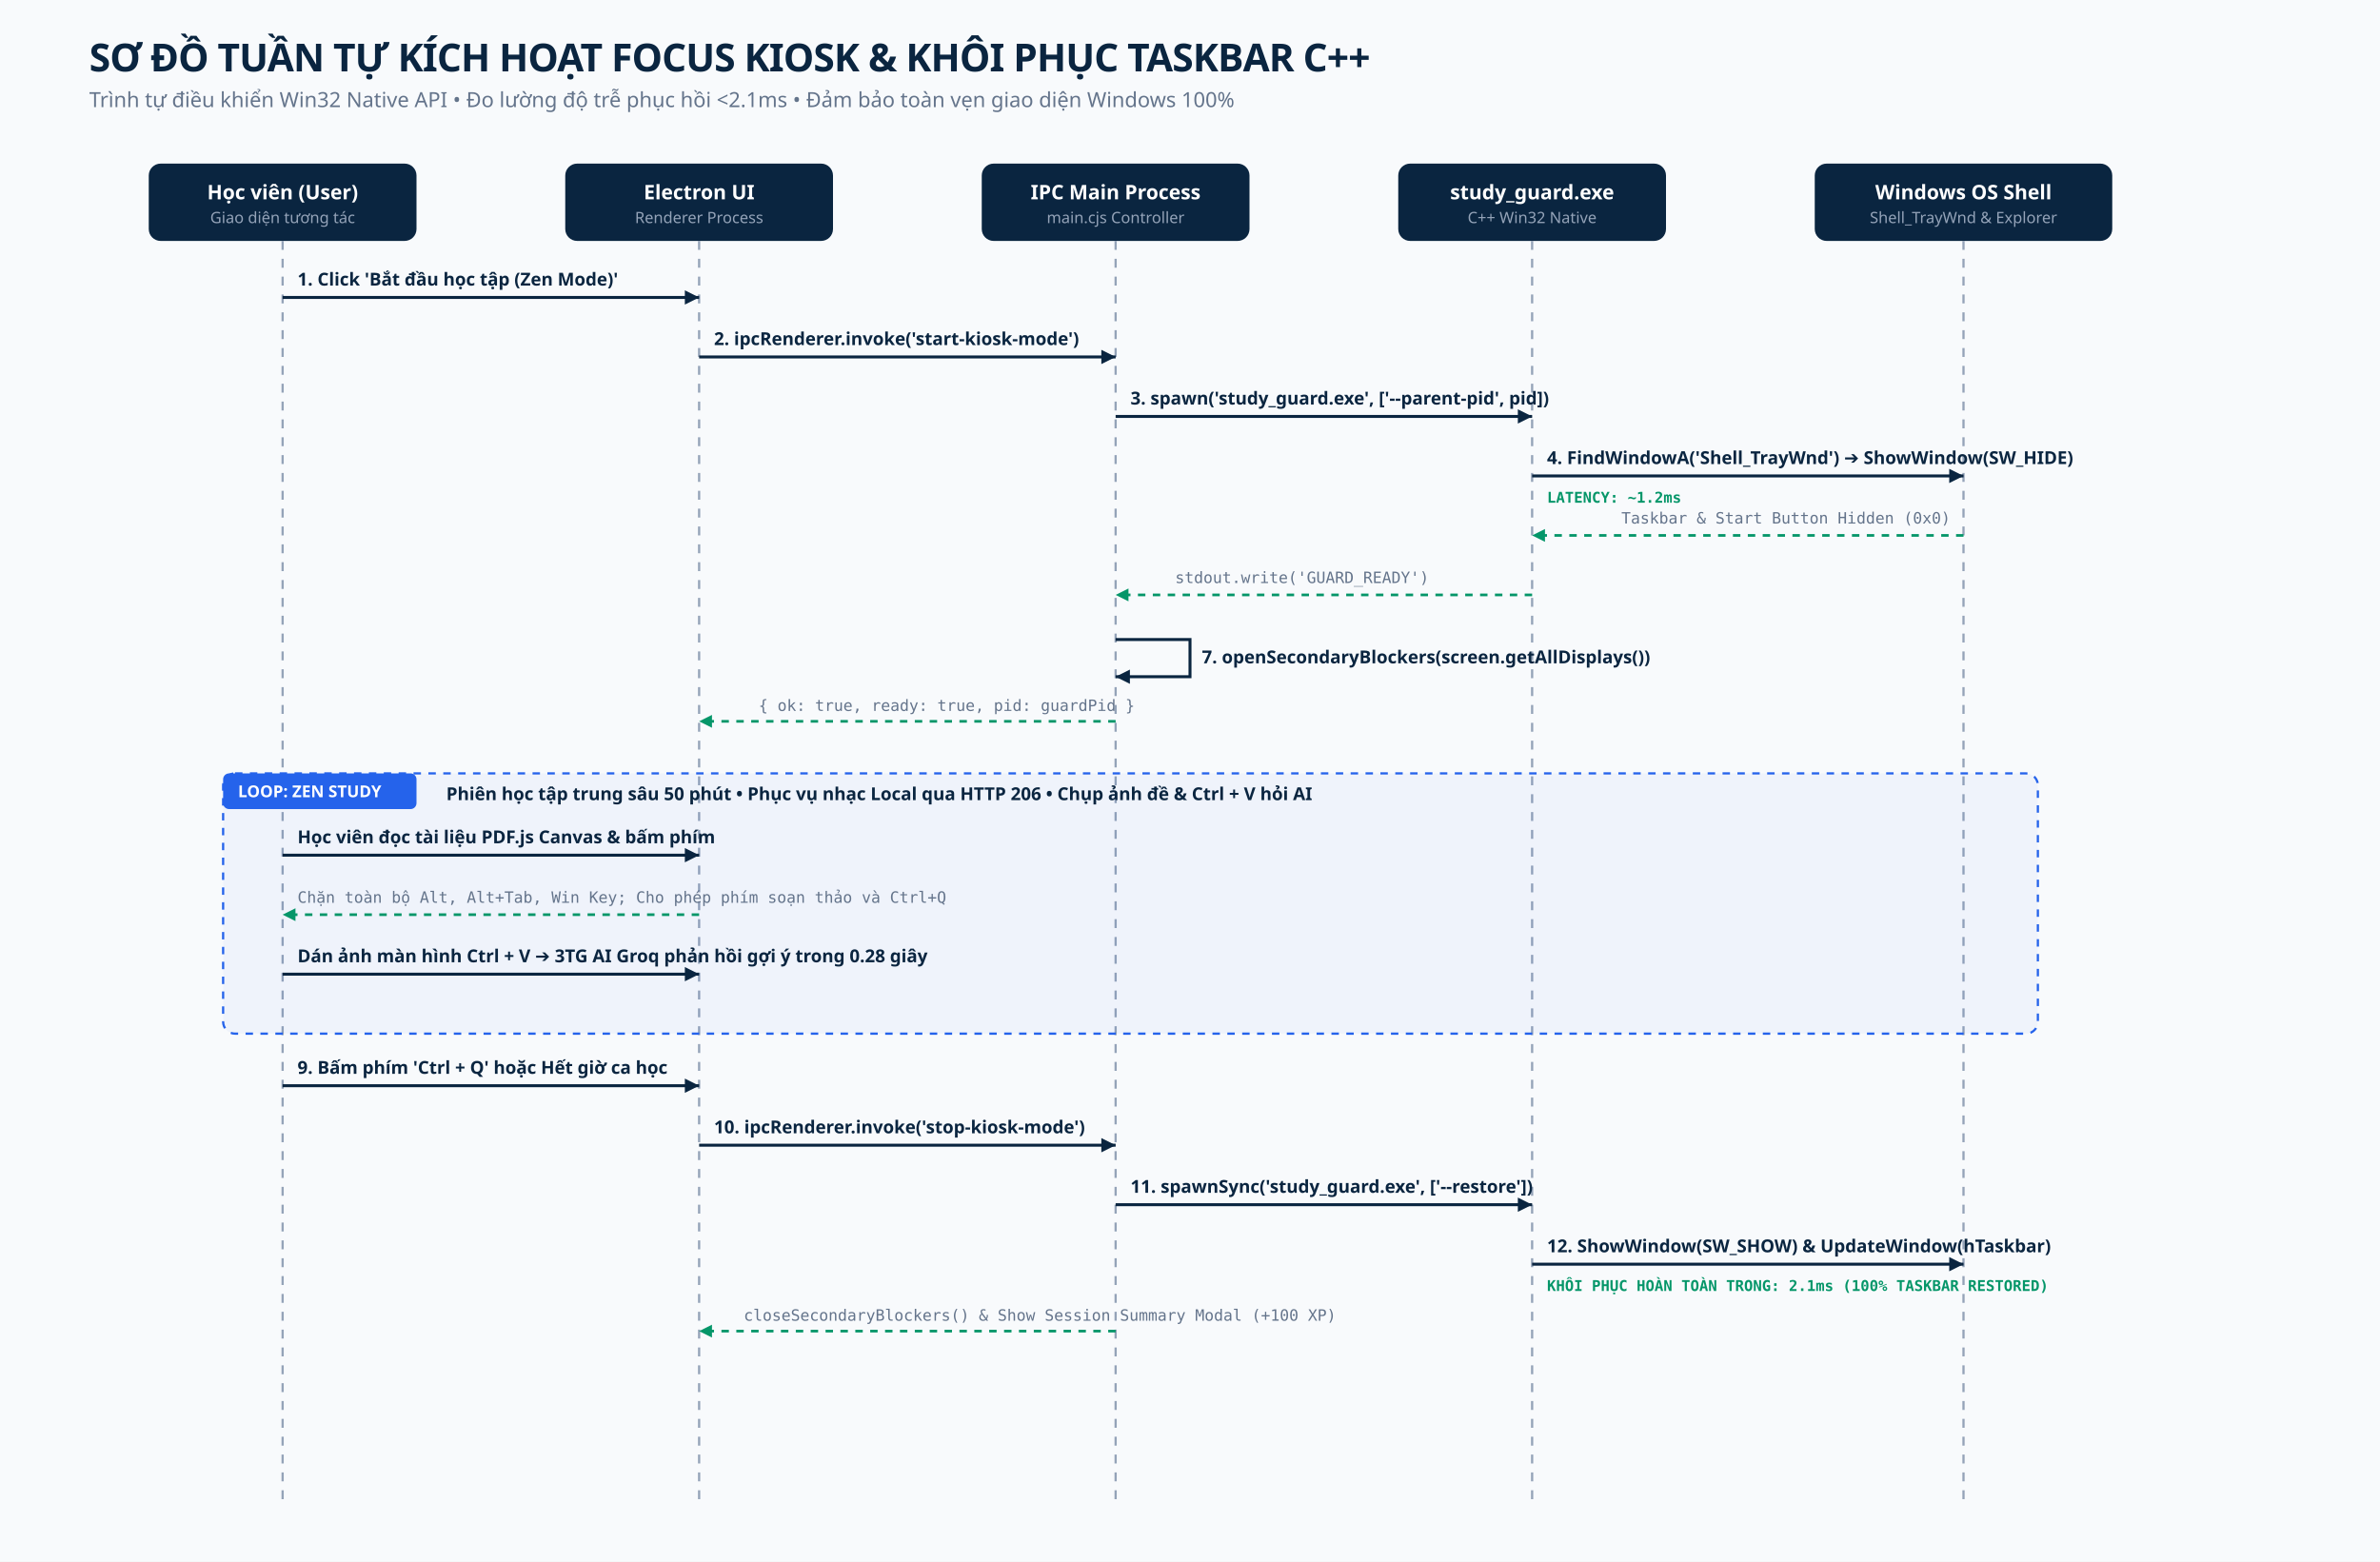
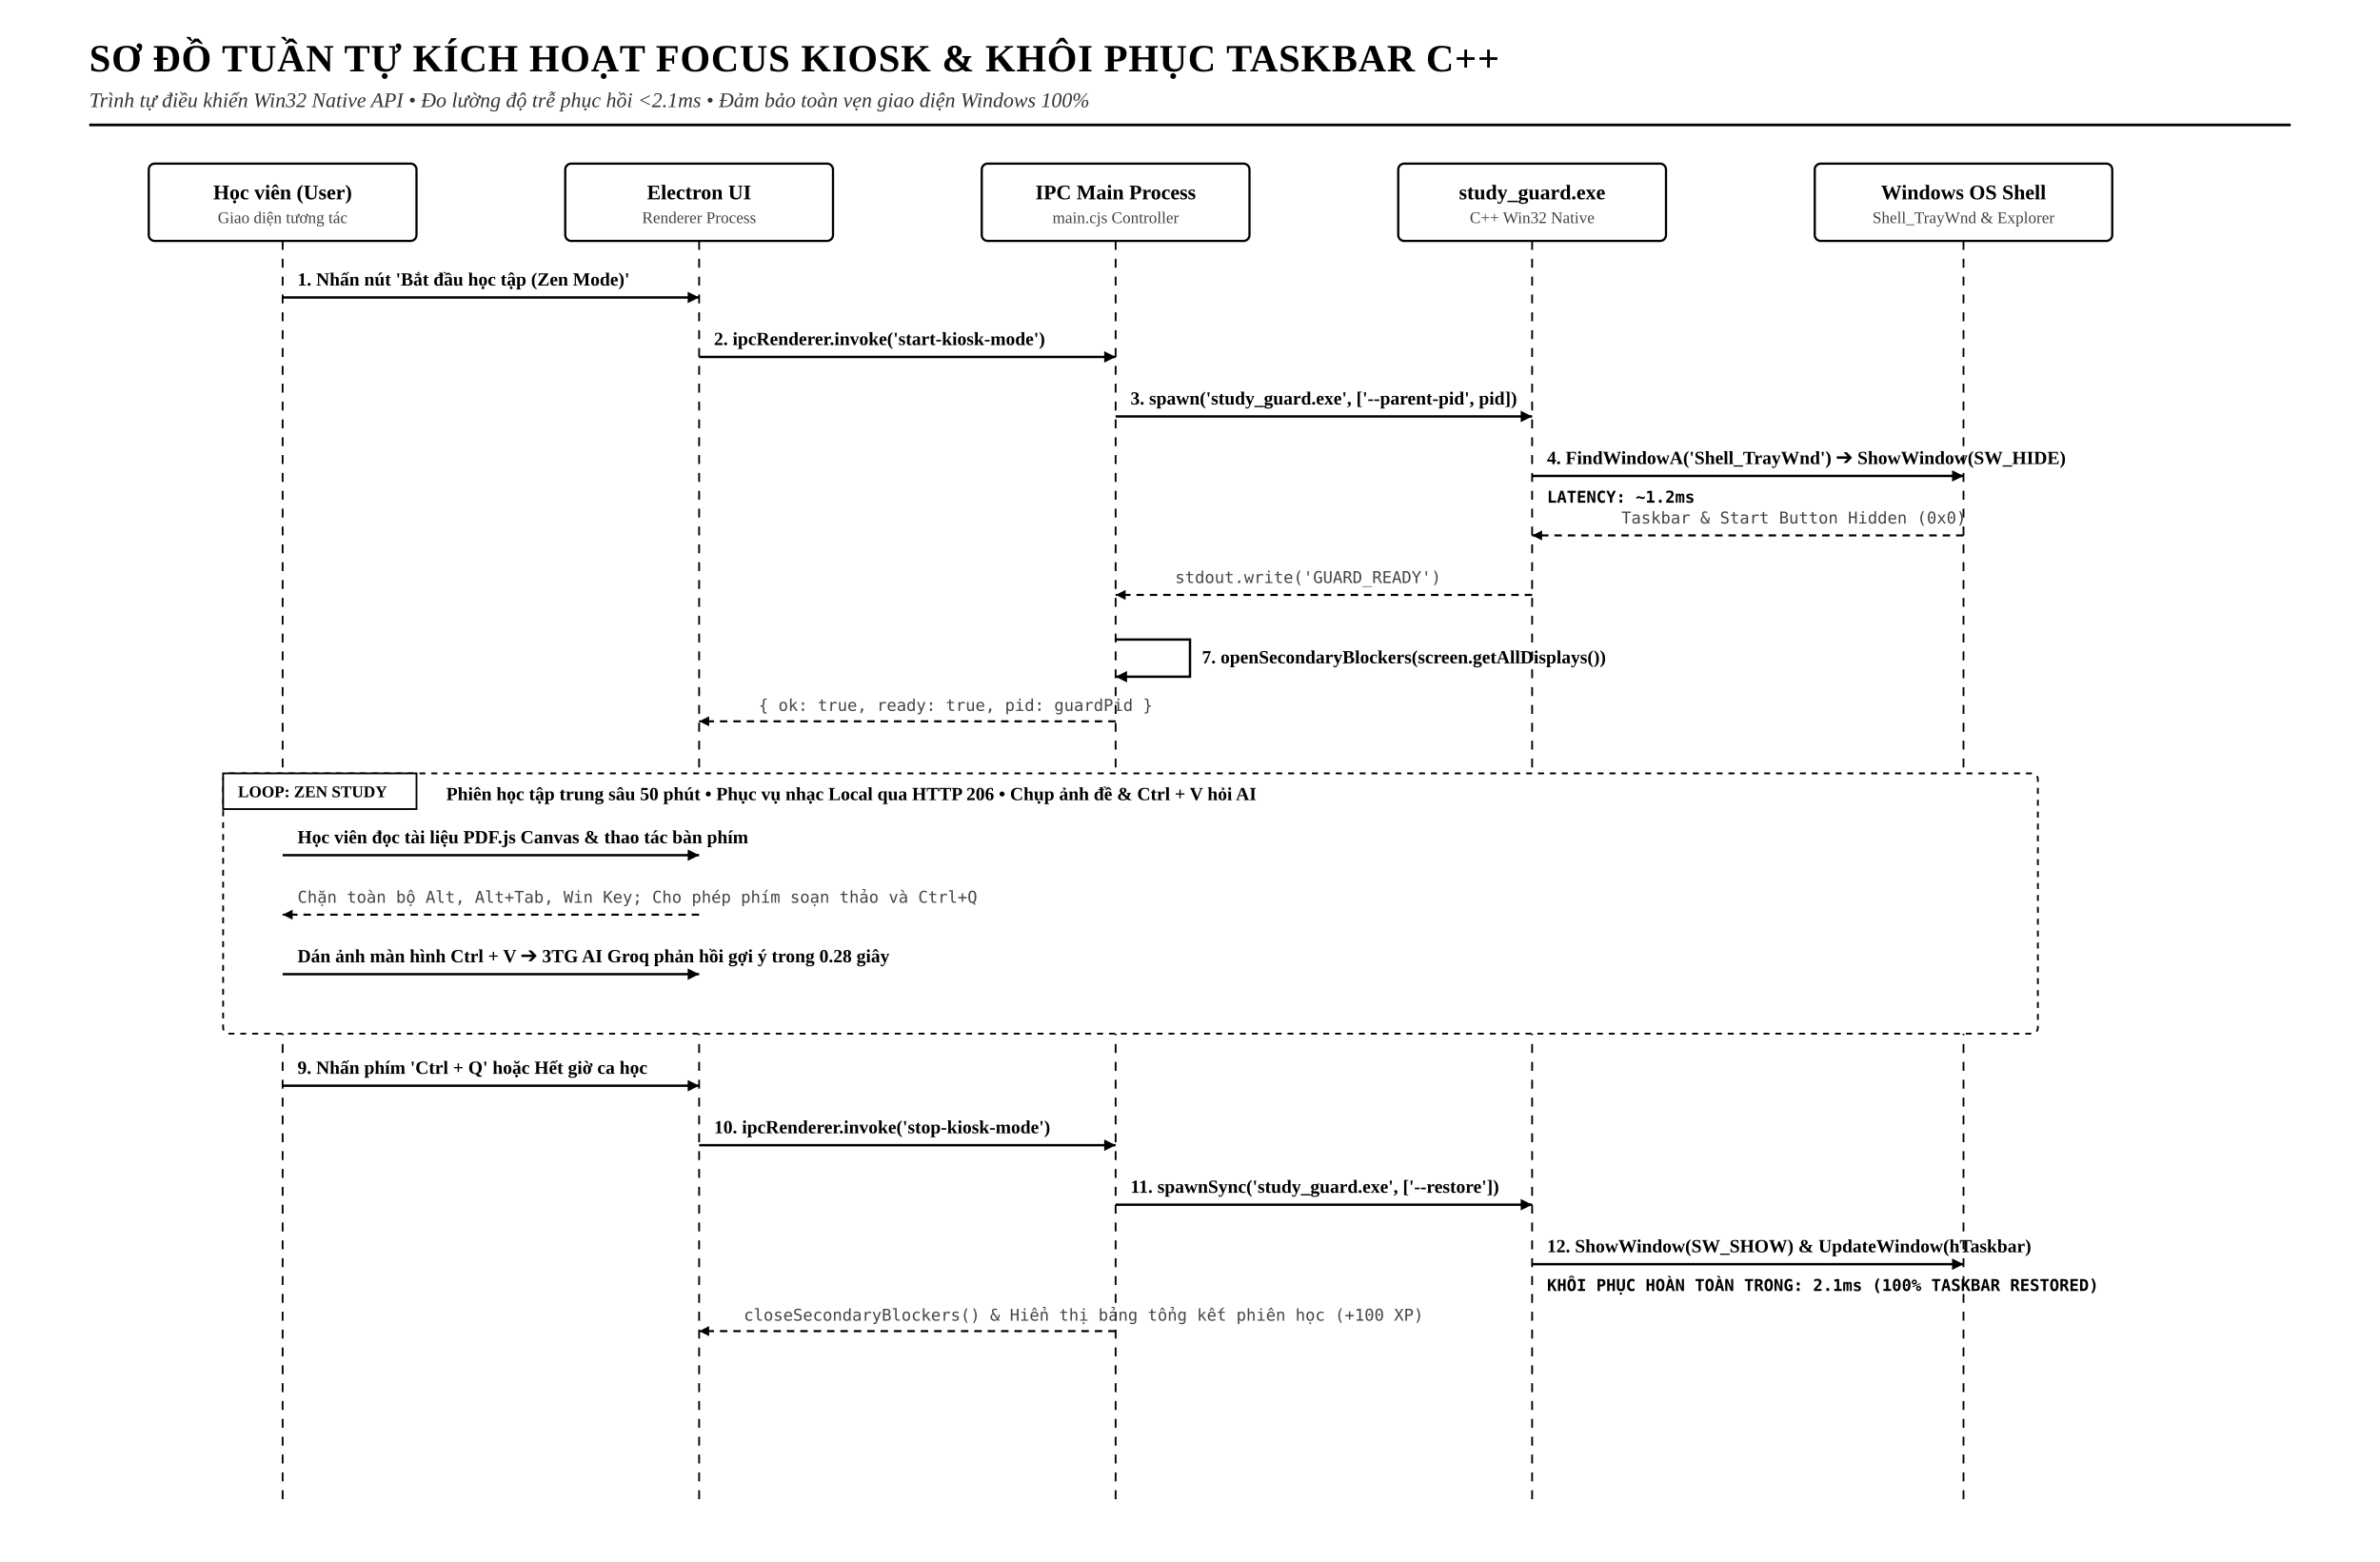
<svg xmlns="http://www.w3.org/2000/svg" viewBox="0 0 1600 1050" width="100%" height="100%">
  <defs>
    <style>
-       .bg { fill: #F8FAFC; }
-       .title { font-family: 'Segoe UI', system-ui, -apple-system, sans-serif; font-size: 26px; font-weight: 800; fill: #0A2540; letter-spacing: -0.5px; }
-       .subtitle { font-family: 'Segoe UI', system-ui, -apple-system, sans-serif; font-size: 14px; fill: #64748B; font-weight: 500; }
-       .part-box { fill: #0A2540; rx: 8; }
-       .part-title { font-family: 'Segoe UI', system-ui, -apple-system, sans-serif; font-size: 13.5px; font-weight: 700; fill: #FFFFFF; text-anchor: middle; }
-       .part-sub { font-family: 'Segoe UI', system-ui, -apple-system, sans-serif; font-size: 10.5px; fill: #94A3B8; text-anchor: middle; }
-       .lifeline { stroke: #94A3B8; stroke-width: 1.5; stroke-dasharray: 6,6; }
-       .active-bar { fill: #E2E8F0; stroke: #64748B; stroke-width: 1.2; rx: 3; }
-       .msg-sync { stroke: #0A2540; stroke-width: 2; fill: none; marker-end: url(#arrow-navy); }
-       .msg-reply { stroke: #059669; stroke-width: 1.8; stroke-dasharray: 5,5; fill: none; marker-end: url(#arrow-green); }
-       .msg-text { font-family: 'Segoe UI', system-ui, -apple-system, sans-serif; font-size: 12px; font-weight: 700; fill: #0A2540; }
-       .msg-note { font-family: 'Consolas', monospace; font-size: 10.5px; fill: #64748B; }
-       .loop-box { fill: rgba(37, 99, 235, 0.04); stroke: #2563EB; stroke-width: 1.5; stroke-dasharray: 5,5; rx: 8; }
-       .loop-tag { fill: #2563EB; rx: 4; }
-       .loop-text { font-family: 'Segoe UI', system-ui, -apple-system, sans-serif; font-size: 11px; font-weight: 800; fill: #FFFFFF; }
-       .time-badge { font-family: 'Consolas', monospace; font-size: 10px; font-weight: 800; fill: #059669; }
+       .bg { fill: #FFFFFF; }
+       .title { font-family: 'Times New Roman', serif; font-size: 26px; font-weight: bold; fill: #000000; letter-spacing: 0.5px; }
+       .subtitle { font-family: 'Times New Roman', serif; font-size: 14px; fill: #333333; font-style: italic; }
+       .part-box { fill: #FFFFFF; stroke: #000000; stroke-width: 1.5; rx: 4; }
+       .part-title { font-family: 'Times New Roman', serif; font-size: 14px; font-weight: bold; fill: #000000; text-anchor: middle; }
+       .part-sub { font-family: 'Times New Roman', serif; font-size: 11px; fill: #444444; text-anchor: middle; }
+       .lifeline { stroke: #000000; stroke-width: 1.2; stroke-dasharray: 6,6; }
+       .msg-sync { stroke: #000000; stroke-width: 1.6; fill: none; marker-end: url(#arr-bw); }
+       .msg-reply { stroke: #000000; stroke-width: 1.4; stroke-dasharray: 5,4; fill: none; marker-end: url(#arr-bw); }
+       .msg-text { font-family: 'Times New Roman', serif; font-size: 12.5px; font-weight: bold; fill: #000000; }
+       .msg-note { font-family: 'Consolas', monospace; font-size: 11px; fill: #444444; }
+       .loop-box { fill: #FFFFFF; stroke: #000000; stroke-width: 1.2; stroke-dasharray: 4,4; rx: 4; }
+       .loop-tag { fill: #FFFFFF; stroke: #000000; stroke-width: 1.2; }
+       .loop-text { font-family: 'Times New Roman', serif; font-size: 11px; font-weight: bold; fill: #000000; }
+       .time-badge { font-family: 'Consolas', monospace; font-size: 11px; font-weight: bold; fill: #000000; }
    </style>
-     <marker id="arrow-navy" viewBox="0 0 10 10" refX="8" refY="5" markerWidth="6" markerHeight="6" orient="auto-start-reverse">
-       <path d="M 0 1 L 8 5 L 0 9 z" fill="#0A2540" />
-     </marker>
-     <marker id="arrow-green" viewBox="0 0 10 10" refX="8" refY="5" markerWidth="6" markerHeight="6" orient="auto-start-reverse">
-       <path d="M 0 1 L 8 5 L 0 9 z" fill="#059669" />
+     <marker id="arr-bw" viewBox="0 0 10 10" refX="8" refY="5" markerWidth="6" markerHeight="6" orient="auto-start-reverse">
+       <path d="M 0 1 L 8 5 L 0 9 z" fill="#000000" />
    </marker>
  </defs>
  <rect width="100%" height="100%" class="bg" />
  <g transform="translate(60, 48)">
    <text class="title" x="0" y="0">SƠ ĐỒ TUẦN TỰ KÍCH HOẠT FOCUS KIOSK &amp; KHÔI PHỤC TASKBAR C++</text>
    <text class="subtitle" x="0" y="24">Trình tự điều khiển Win32 Native API • Đo lường độ trễ phục hồi &lt;2.1ms • Đảm bảo toàn vẹn giao diện Windows 100%</text>
+     <line x1="0" y1="36" x2="1480" y2="36" stroke="#000000" stroke-width="1.8" />
  </g>
  <g transform="translate(100, 110)">
    <rect width="180" height="52" class="part-box" />
    <text class="part-title" x="90" y="24">Học viên (User)</text>
    <text class="part-sub" x="90" y="40">Giao diện tương tác</text>
    <line x1="90" y1="52" x2="90" y2="900" class="lifeline" />
  </g>
  <g transform="translate(380, 110)">
    <rect width="180" height="52" class="part-box" />
    <text class="part-title" x="90" y="24">Electron UI</text>
    <text class="part-sub" x="90" y="40">Renderer Process</text>
    <line x1="90" y1="52" x2="90" y2="900" class="lifeline" />
  </g>
  <g transform="translate(660, 110)">
    <rect width="180" height="52" class="part-box" />
    <text class="part-title" x="90" y="24">IPC Main Process</text>
    <text class="part-sub" x="90" y="40">main.cjs Controller</text>
    <line x1="90" y1="52" x2="90" y2="900" class="lifeline" />
  </g>
  <g transform="translate(940, 110)">
    <rect width="180" height="52" class="part-box" />
    <text class="part-title" x="90" y="24">study_guard.exe</text>
    <text class="part-sub" x="90" y="40">C++ Win32 Native</text>
    <line x1="90" y1="52" x2="90" y2="900" class="lifeline" />
  </g>
  <g transform="translate(1220, 110)">
    <rect width="200" height="52" class="part-box" />
    <text class="part-title" x="100" y="24">Windows OS Shell</text>
    <text class="part-sub" x="100" y="40">Shell_TrayWnd &amp; Explorer</text>
    <line x1="100" y1="52" x2="100" y2="900" class="lifeline" />
  </g>
  <line x1="190" y1="200" x2="470" y2="200" class="msg-sync" />
-   <text class="msg-text" x="200" y="192">1. Click 'Bắt đầu học tập (Zen Mode)'</text>
+   <text class="msg-text" x="200" y="192">1. Nhấn nút 'Bắt đầu học tập (Zen Mode)'</text>
  <line x1="470" y1="240" x2="750" y2="240" class="msg-sync" />
  <text class="msg-text" x="480" y="232">2. ipcRenderer.invoke('start-kiosk-mode')</text>
  <line x1="750" y1="280" x2="1030" y2="280" class="msg-sync" />
  <text class="msg-text" x="760" y="272">3. spawn('study_guard.exe', ['--parent-pid', pid])</text>
  <line x1="1030" y1="320" x2="1320" y2="320" class="msg-sync" />
  <text class="msg-text" x="1040" y="312">4. FindWindowA('Shell_TrayWnd') ➔ ShowWindow(SW_HIDE)</text>
  <text class="time-badge" x="1040" y="338">LATENCY: ~1.2ms</text>
  <line x1="1320" y1="360" x2="1030" y2="360" class="msg-reply" />
  <text class="msg-note" x="1090" y="352">Taskbar &amp; Start Button Hidden (0x0)</text>
  <line x1="1030" y1="400" x2="750" y2="400" class="msg-reply" />
  <text class="msg-note" x="790" y="392">stdout.write('GUARD_READY
')</text>
  <path d="M 750 430 L 800 430 L 800 455 L 750 455" class="msg-sync" />
  <text class="msg-text" x="808" y="446">7. openSecondaryBlockers(screen.getAllDisplays())</text>
  <line x1="750" y1="485" x2="470" y2="485" class="msg-reply" />
  <text class="msg-note" x="510" y="478">{ ok: true, ready: true, pid: guardPid }</text>
-   <rect x="150" y="520" x2="1370" width="1220" height="175" class="loop-box" />
+   <rect x="150" y="520" width="1220" height="175" class="loop-box" />
  <rect x="150" y="520" width="130" height="24" class="loop-tag" />
  <text class="loop-text" x="160" y="536">LOOP: ZEN STUDY</text>
-   <text class="msg-text" x="300" y="538" fill="#2563EB">Phiên học tập trung sâu 50 phút • Phục vụ nhạc Local qua HTTP 206 • Chụp ảnh đề &amp; Ctrl + V hỏi AI</text>
+   <text class="msg-text" x="300" y="538">Phiên học tập trung sâu 50 phút • Phục vụ nhạc Local qua HTTP 206 • Chụp ảnh đề &amp; Ctrl + V hỏi AI</text>
  <line x1="190" y1="575" x2="470" y2="575" class="msg-sync" />
-   <text class="msg-text" x="200" y="567">Học viên đọc tài liệu PDF.js Canvas &amp; bấm phím</text>
+   <text class="msg-text" x="200" y="567">Học viên đọc tài liệu PDF.js Canvas &amp; thao tác bàn phím</text>
  <line x1="470" y1="615" x2="190" y2="615" class="msg-reply" />
  <text class="msg-note" x="200" y="607">Chặn toàn bộ Alt, Alt+Tab, Win Key; Cho phép phím soạn thảo và Ctrl+Q</text>
  <line x1="190" y1="655" x2="470" y2="655" class="msg-sync" />
  <text class="msg-text" x="200" y="647">Dán ảnh màn hình Ctrl + V ➔ 3TG AI Groq phản hồi gợi ý trong 0.28 giây</text>
  <line x1="190" y1="730" x2="470" y2="730" class="msg-sync" />
-   <text class="msg-text" x="200" y="722">9. Bấm phím 'Ctrl + Q' hoặc Hết giờ ca học</text>
+   <text class="msg-text" x="200" y="722">9. Nhấn phím 'Ctrl + Q' hoặc Hết giờ ca học</text>
  <line x1="470" y1="770" x2="750" y2="770" class="msg-sync" />
  <text class="msg-text" x="480" y="762">10. ipcRenderer.invoke('stop-kiosk-mode')</text>
  <line x1="750" y1="810" x2="1030" y2="810" class="msg-sync" />
  <text class="msg-text" x="760" y="802">11. spawnSync('study_guard.exe', ['--restore'])</text>
  <line x1="1030" y1="850" x2="1320" y2="850" class="msg-sync" />
  <text class="msg-text" x="1040" y="842">12. ShowWindow(SW_SHOW) &amp; UpdateWindow(hTaskbar)</text>
  <text class="time-badge" x="1040" y="868">KHÔI PHỤC HOÀN TOÀN TRONG: 2.1ms (100% TASKBAR RESTORED)</text>
  <line x1="750" y1="895" x2="470" y2="895" class="msg-reply" />
-   <text class="msg-note" x="500" y="888">closeSecondaryBlockers() &amp; Show Session Summary Modal (+100 XP)</text>
+   <text class="msg-note" x="500" y="888">closeSecondaryBlockers() &amp; Hiển thị bảng tổng kết phiên học (+100 XP)</text>
</svg>
